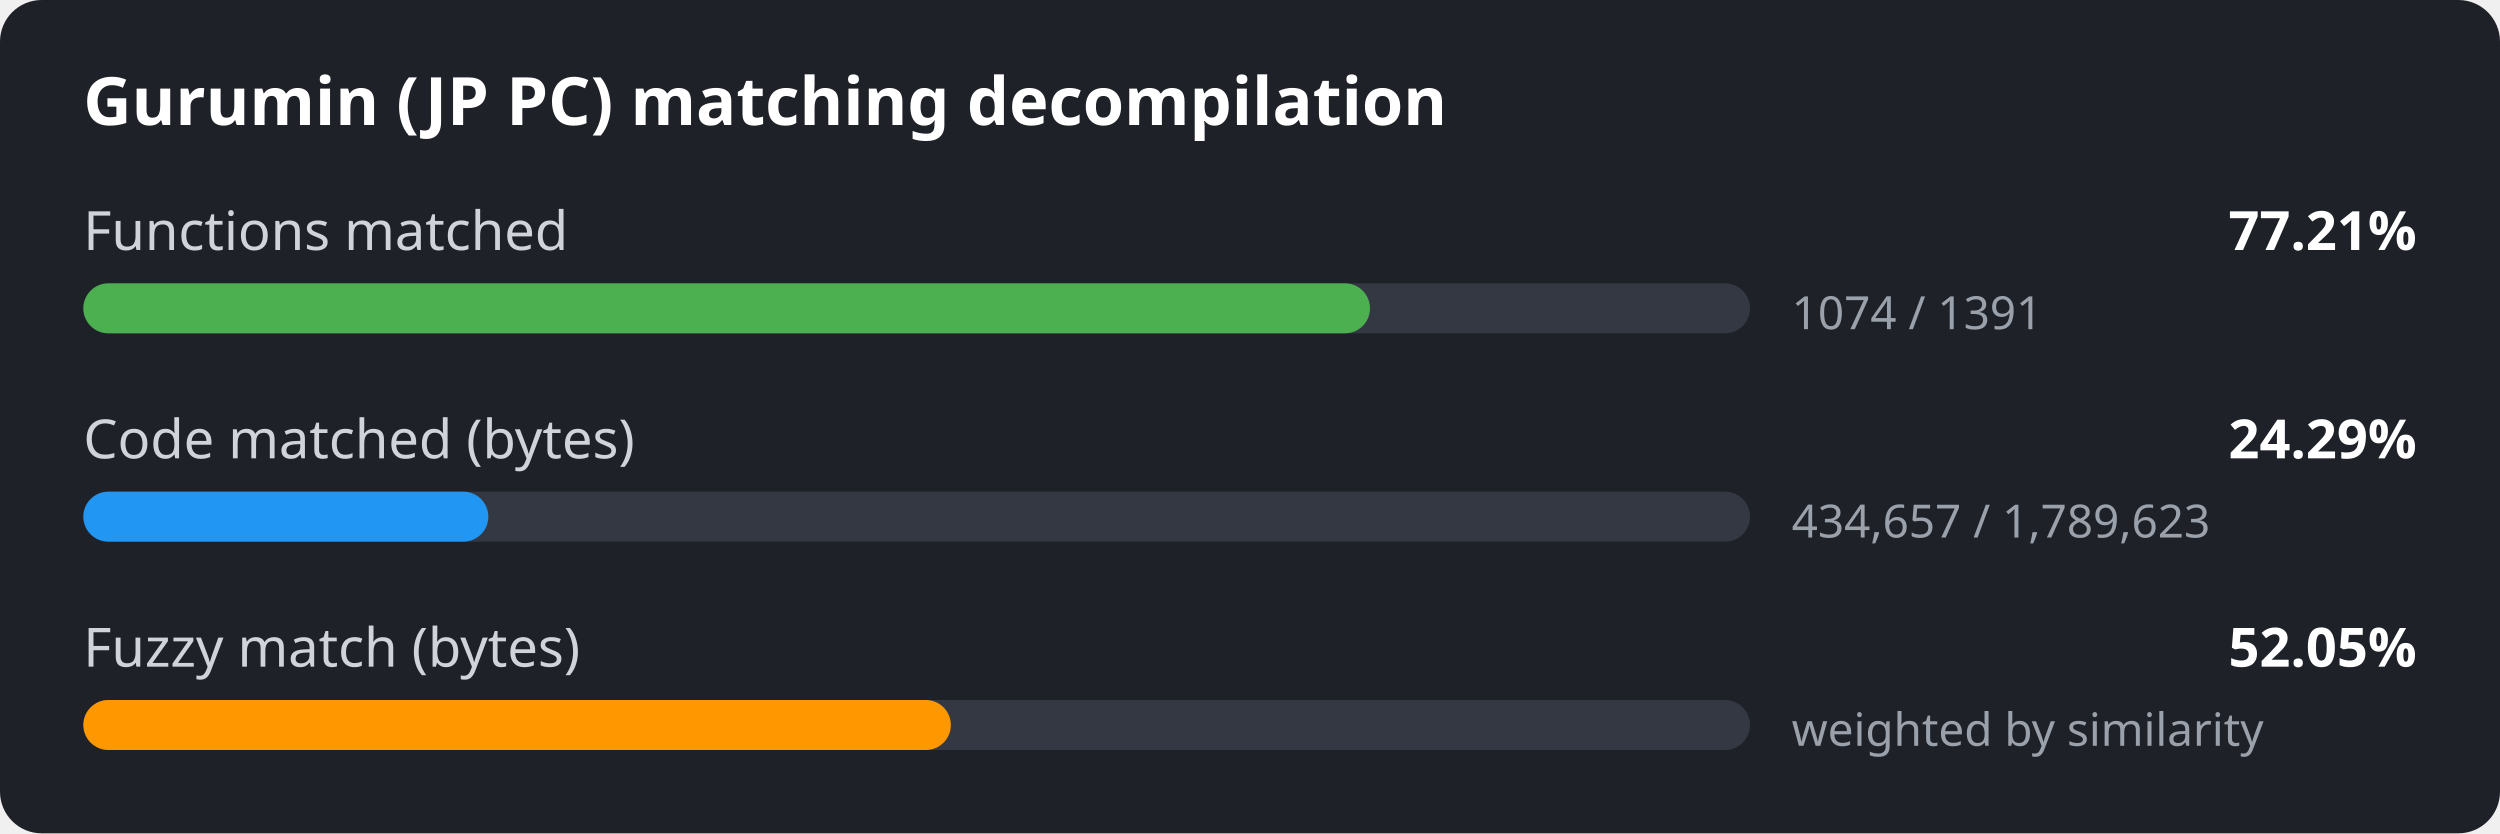
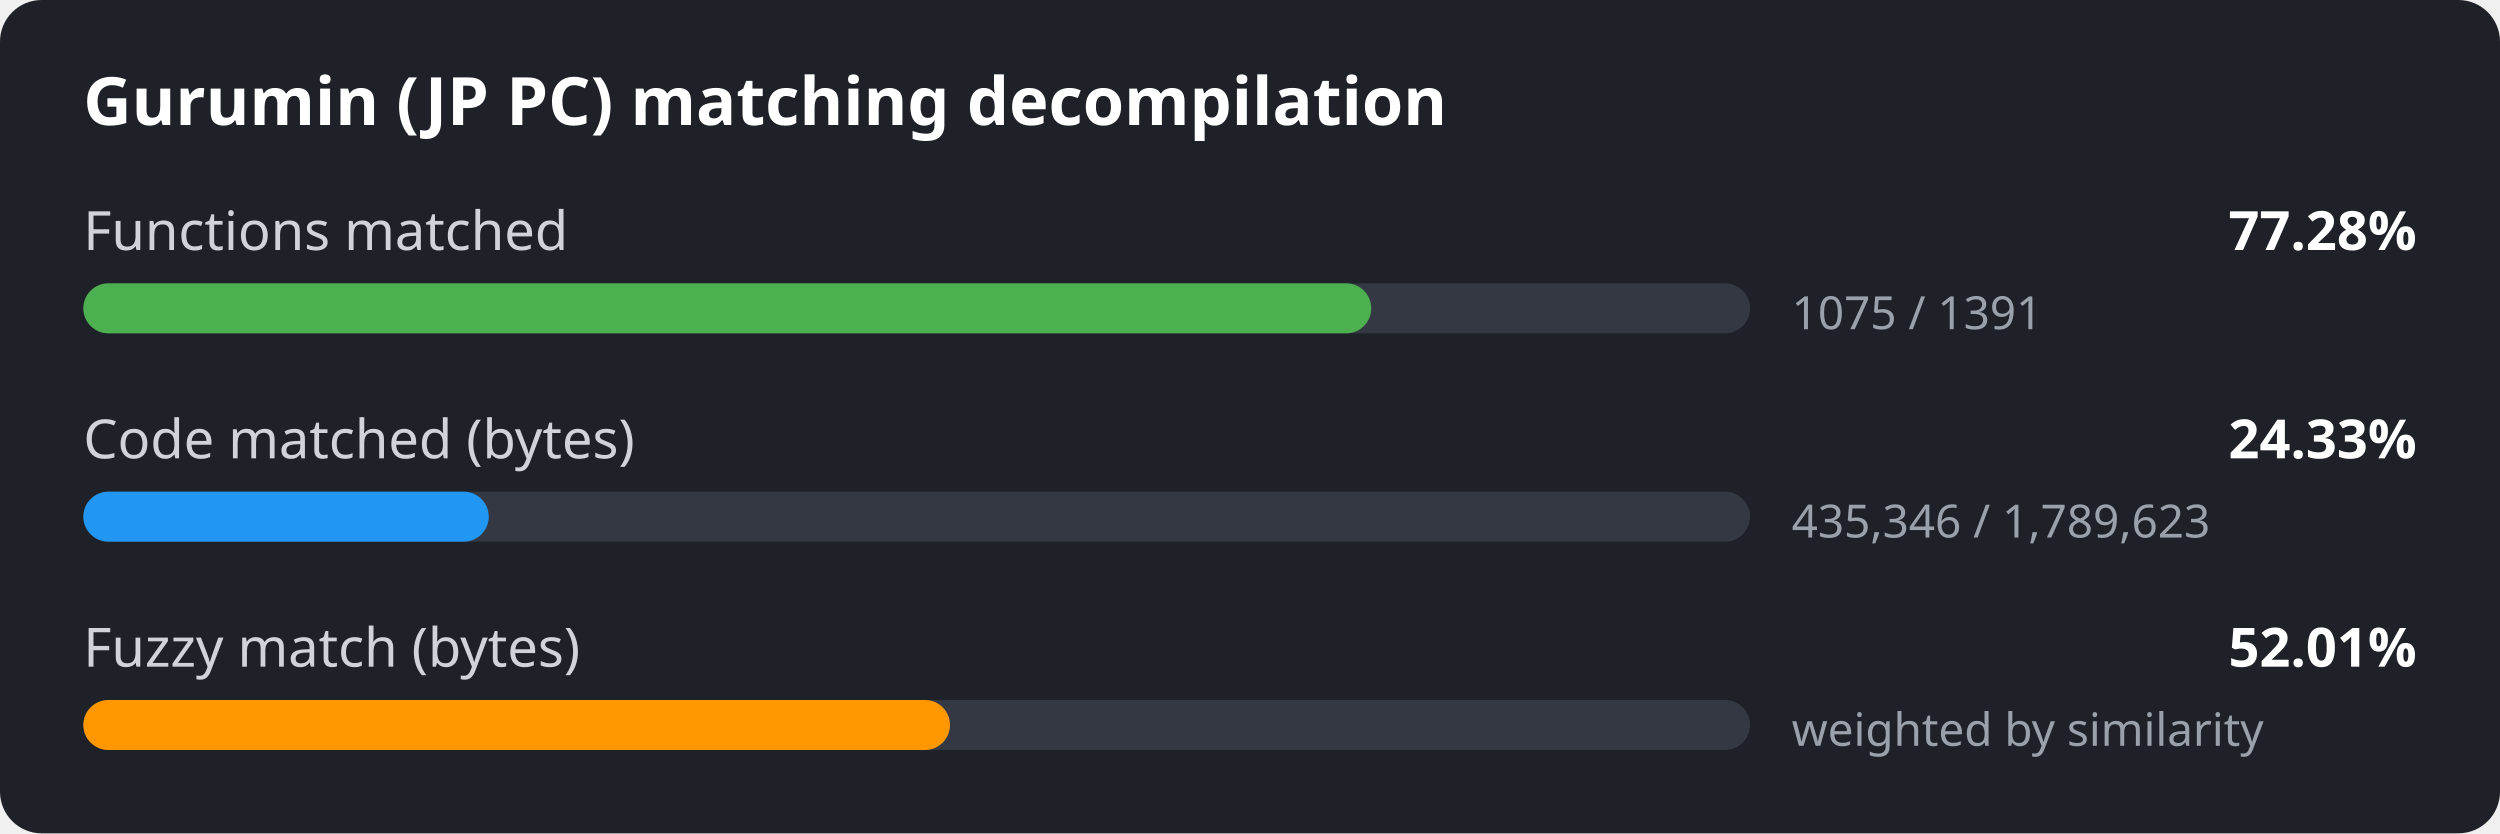
<svg xmlns="http://www.w3.org/2000/svg" width="600" height="200" viewBox="0 0 600 200">
  <style>
.bg { fill: #1e2127; }
.title { font: 600 16px sans-serif; fill: #ffffff; }
.label { font: 13px sans-serif; fill: #d0d4da; }
.value { font: 600 13px sans-serif; fill: #ffffff; }
.detail { font: 11px sans-serif; fill: #9aa1ab; }
.track { fill: #333842; }
</style>
  <rect width="600" height="200" rx="10" class="bg" />
  <text x="20" y="30" class="title">Gurumin (JP PC) matching decompilation</text>
  <text x="20" y="60" class="label">Functions matched</text>
-   <text x="580" y="60" class="value" text-anchor="end">77.21%</text>
+   <text x="580" y="60" class="value" text-anchor="end">77.28%</text>
  <rect x="20" y="68" width="400" height="12" rx="6" class="track" />
-   <rect x="20" y="68" width="308.8" height="12" rx="6" fill="#4caf50" />
-   <text x="430" y="79" class="detail">1074 / 1391</text>
+   <rect x="20" y="68" width="309.1" height="12" rx="6" fill="#4caf50" />
+   <text x="430" y="79" class="detail">1075 / 1391</text>
  <text x="20" y="110" class="label">Code matched (bytes)</text>
-   <text x="580" y="110" class="value" text-anchor="end">24.29%</text>
+   <text x="580" y="110" class="value" text-anchor="end">24.33%</text>
  <rect x="20" y="118" width="400" height="12" rx="6" class="track" />
-   <rect x="20" y="118" width="97.2" height="12" rx="6" fill="#2196f3" />
-   <text x="430" y="129" class="detail">434,657 / 1,789,623</text>
+   <rect x="20" y="118" width="97.3" height="12" rx="6" fill="#2196f3" />
+   <text x="430" y="129" class="detail">435,346 / 1,789,623</text>
  <text x="20" y="160" class="label">Fuzzy match (bytes)</text>
-   <text x="580" y="160" class="value" text-anchor="end">52.05%</text>
+   <text x="580" y="160" class="value" text-anchor="end">52.01%</text>
  <rect x="20" y="168" width="400" height="12" rx="6" class="track" />
-   <rect x="20" y="168" width="208.2" height="12" rx="6" fill="#ff9800" />
+   <rect x="20" y="168" width="208.0" height="12" rx="6" fill="#ff9800" />
  <text x="430" y="179" class="detail">weighted by similarity</text>
</svg>
